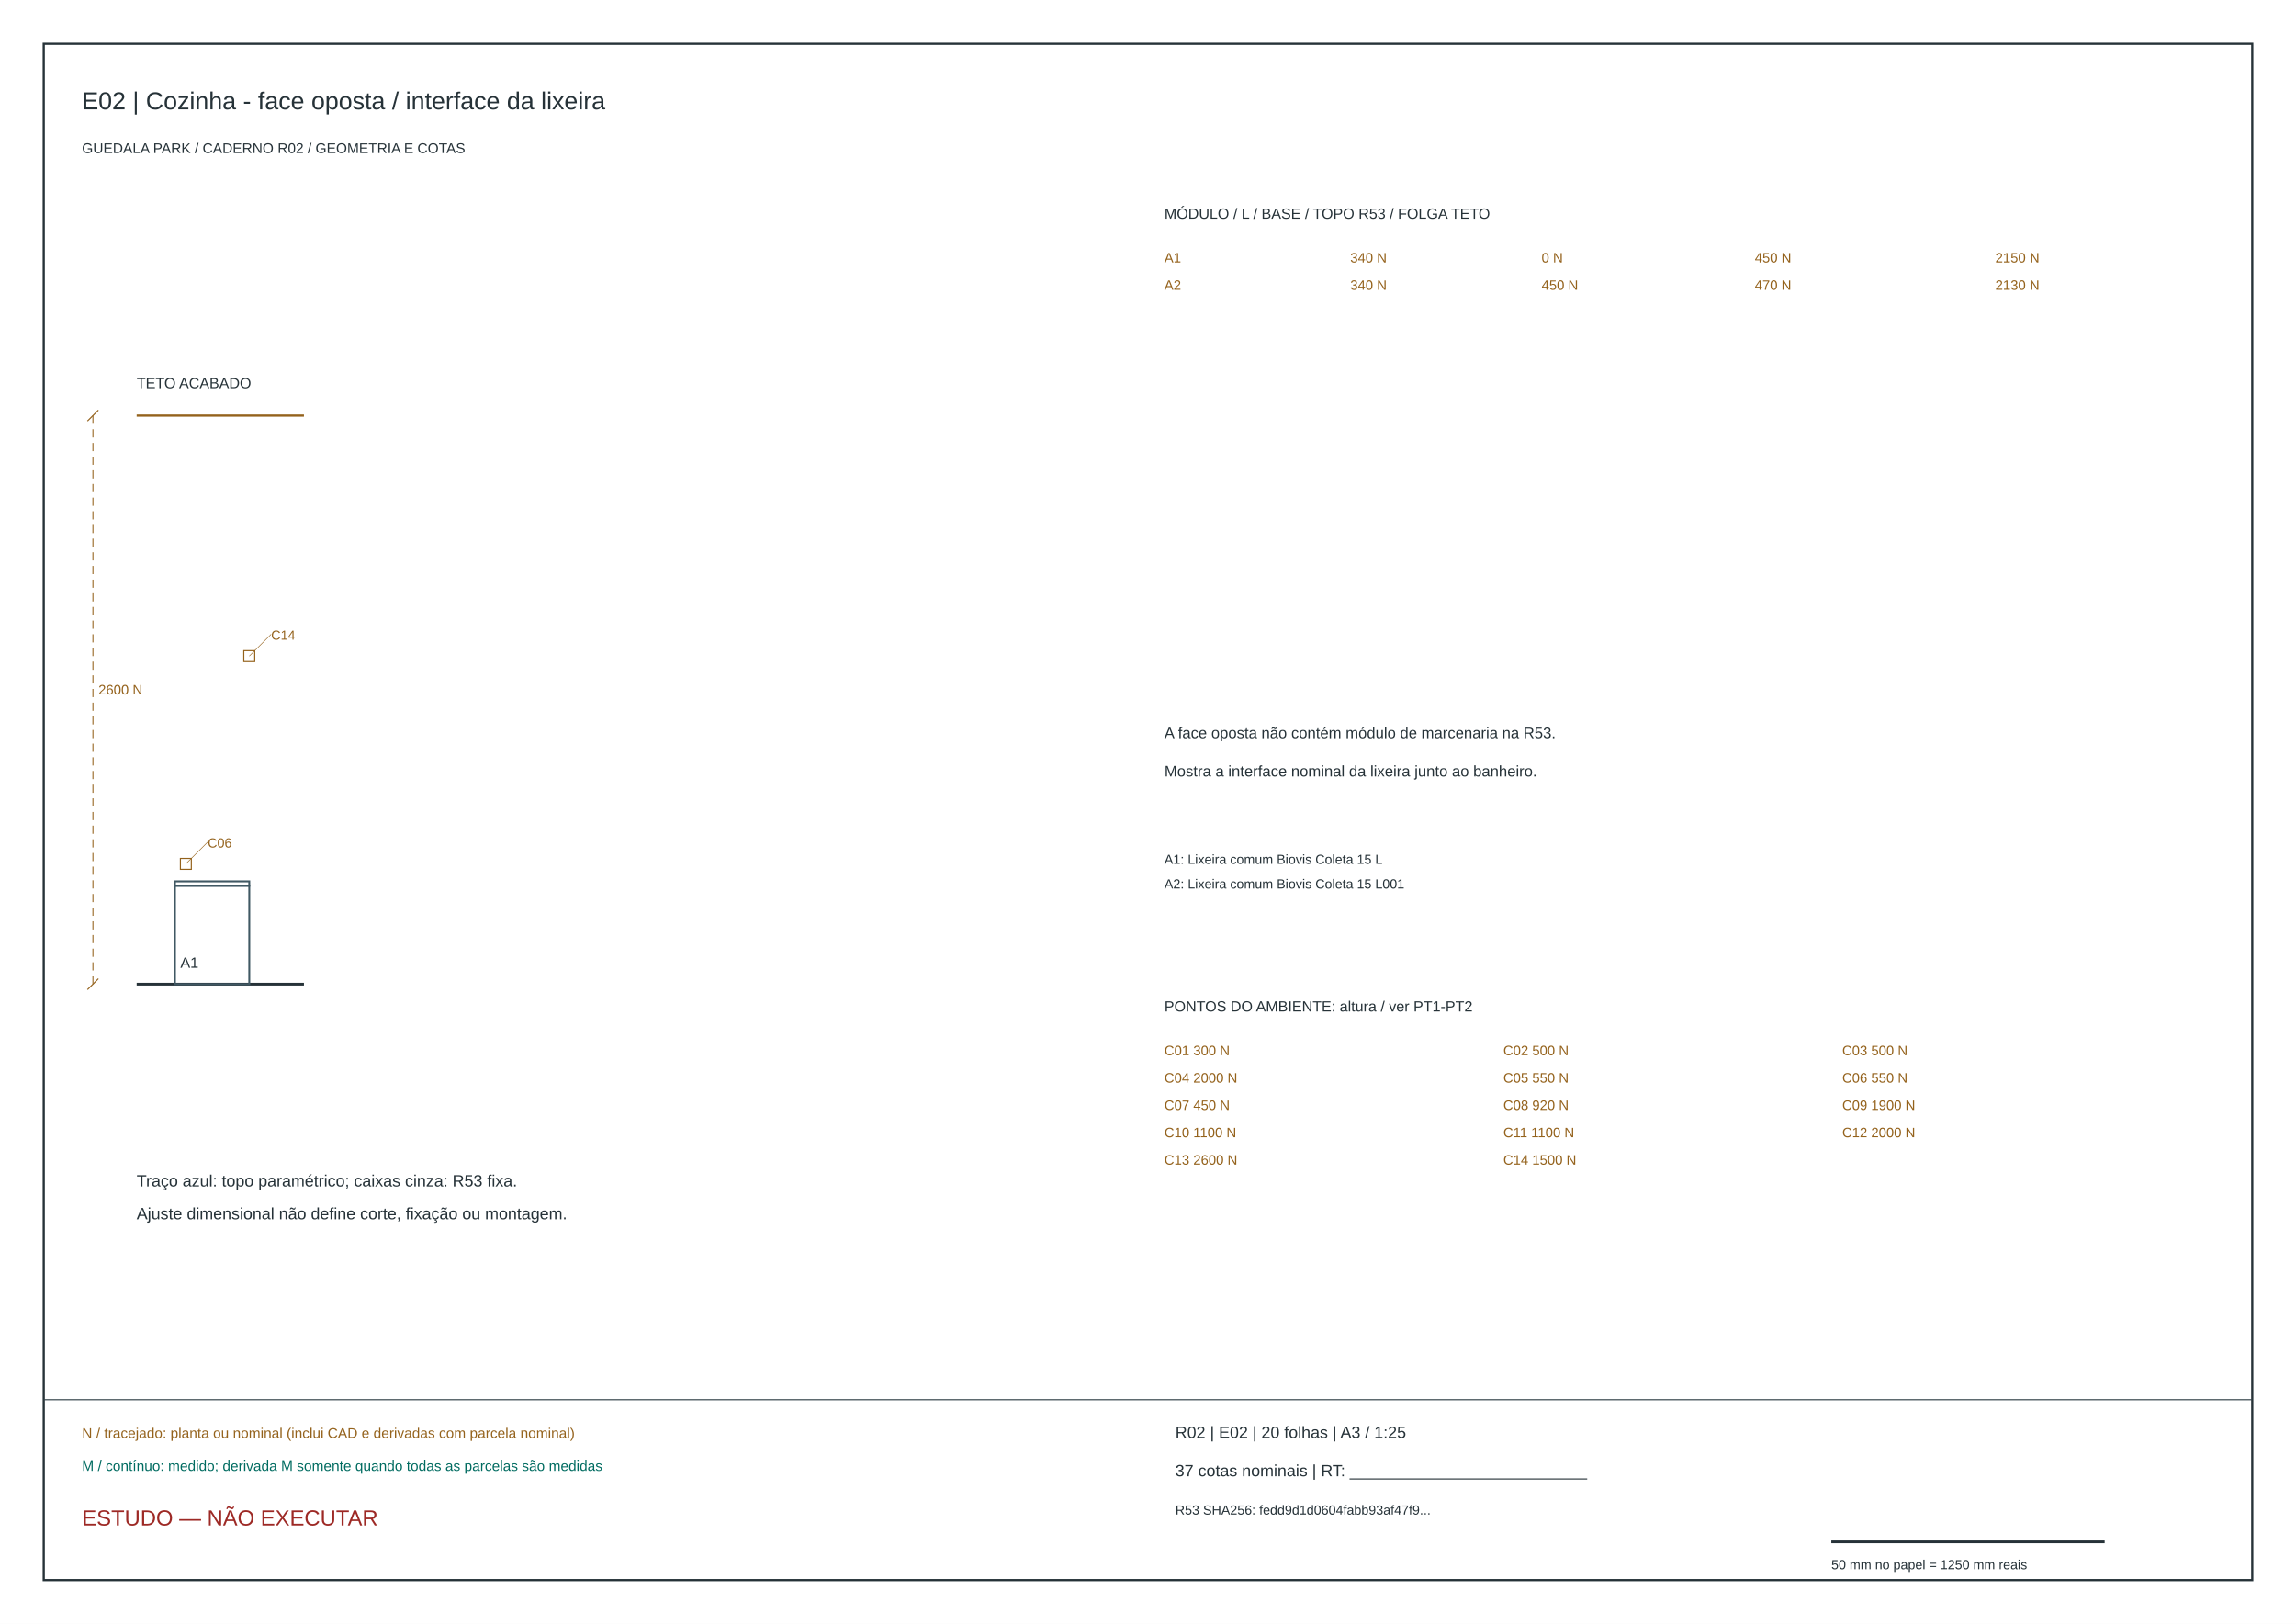
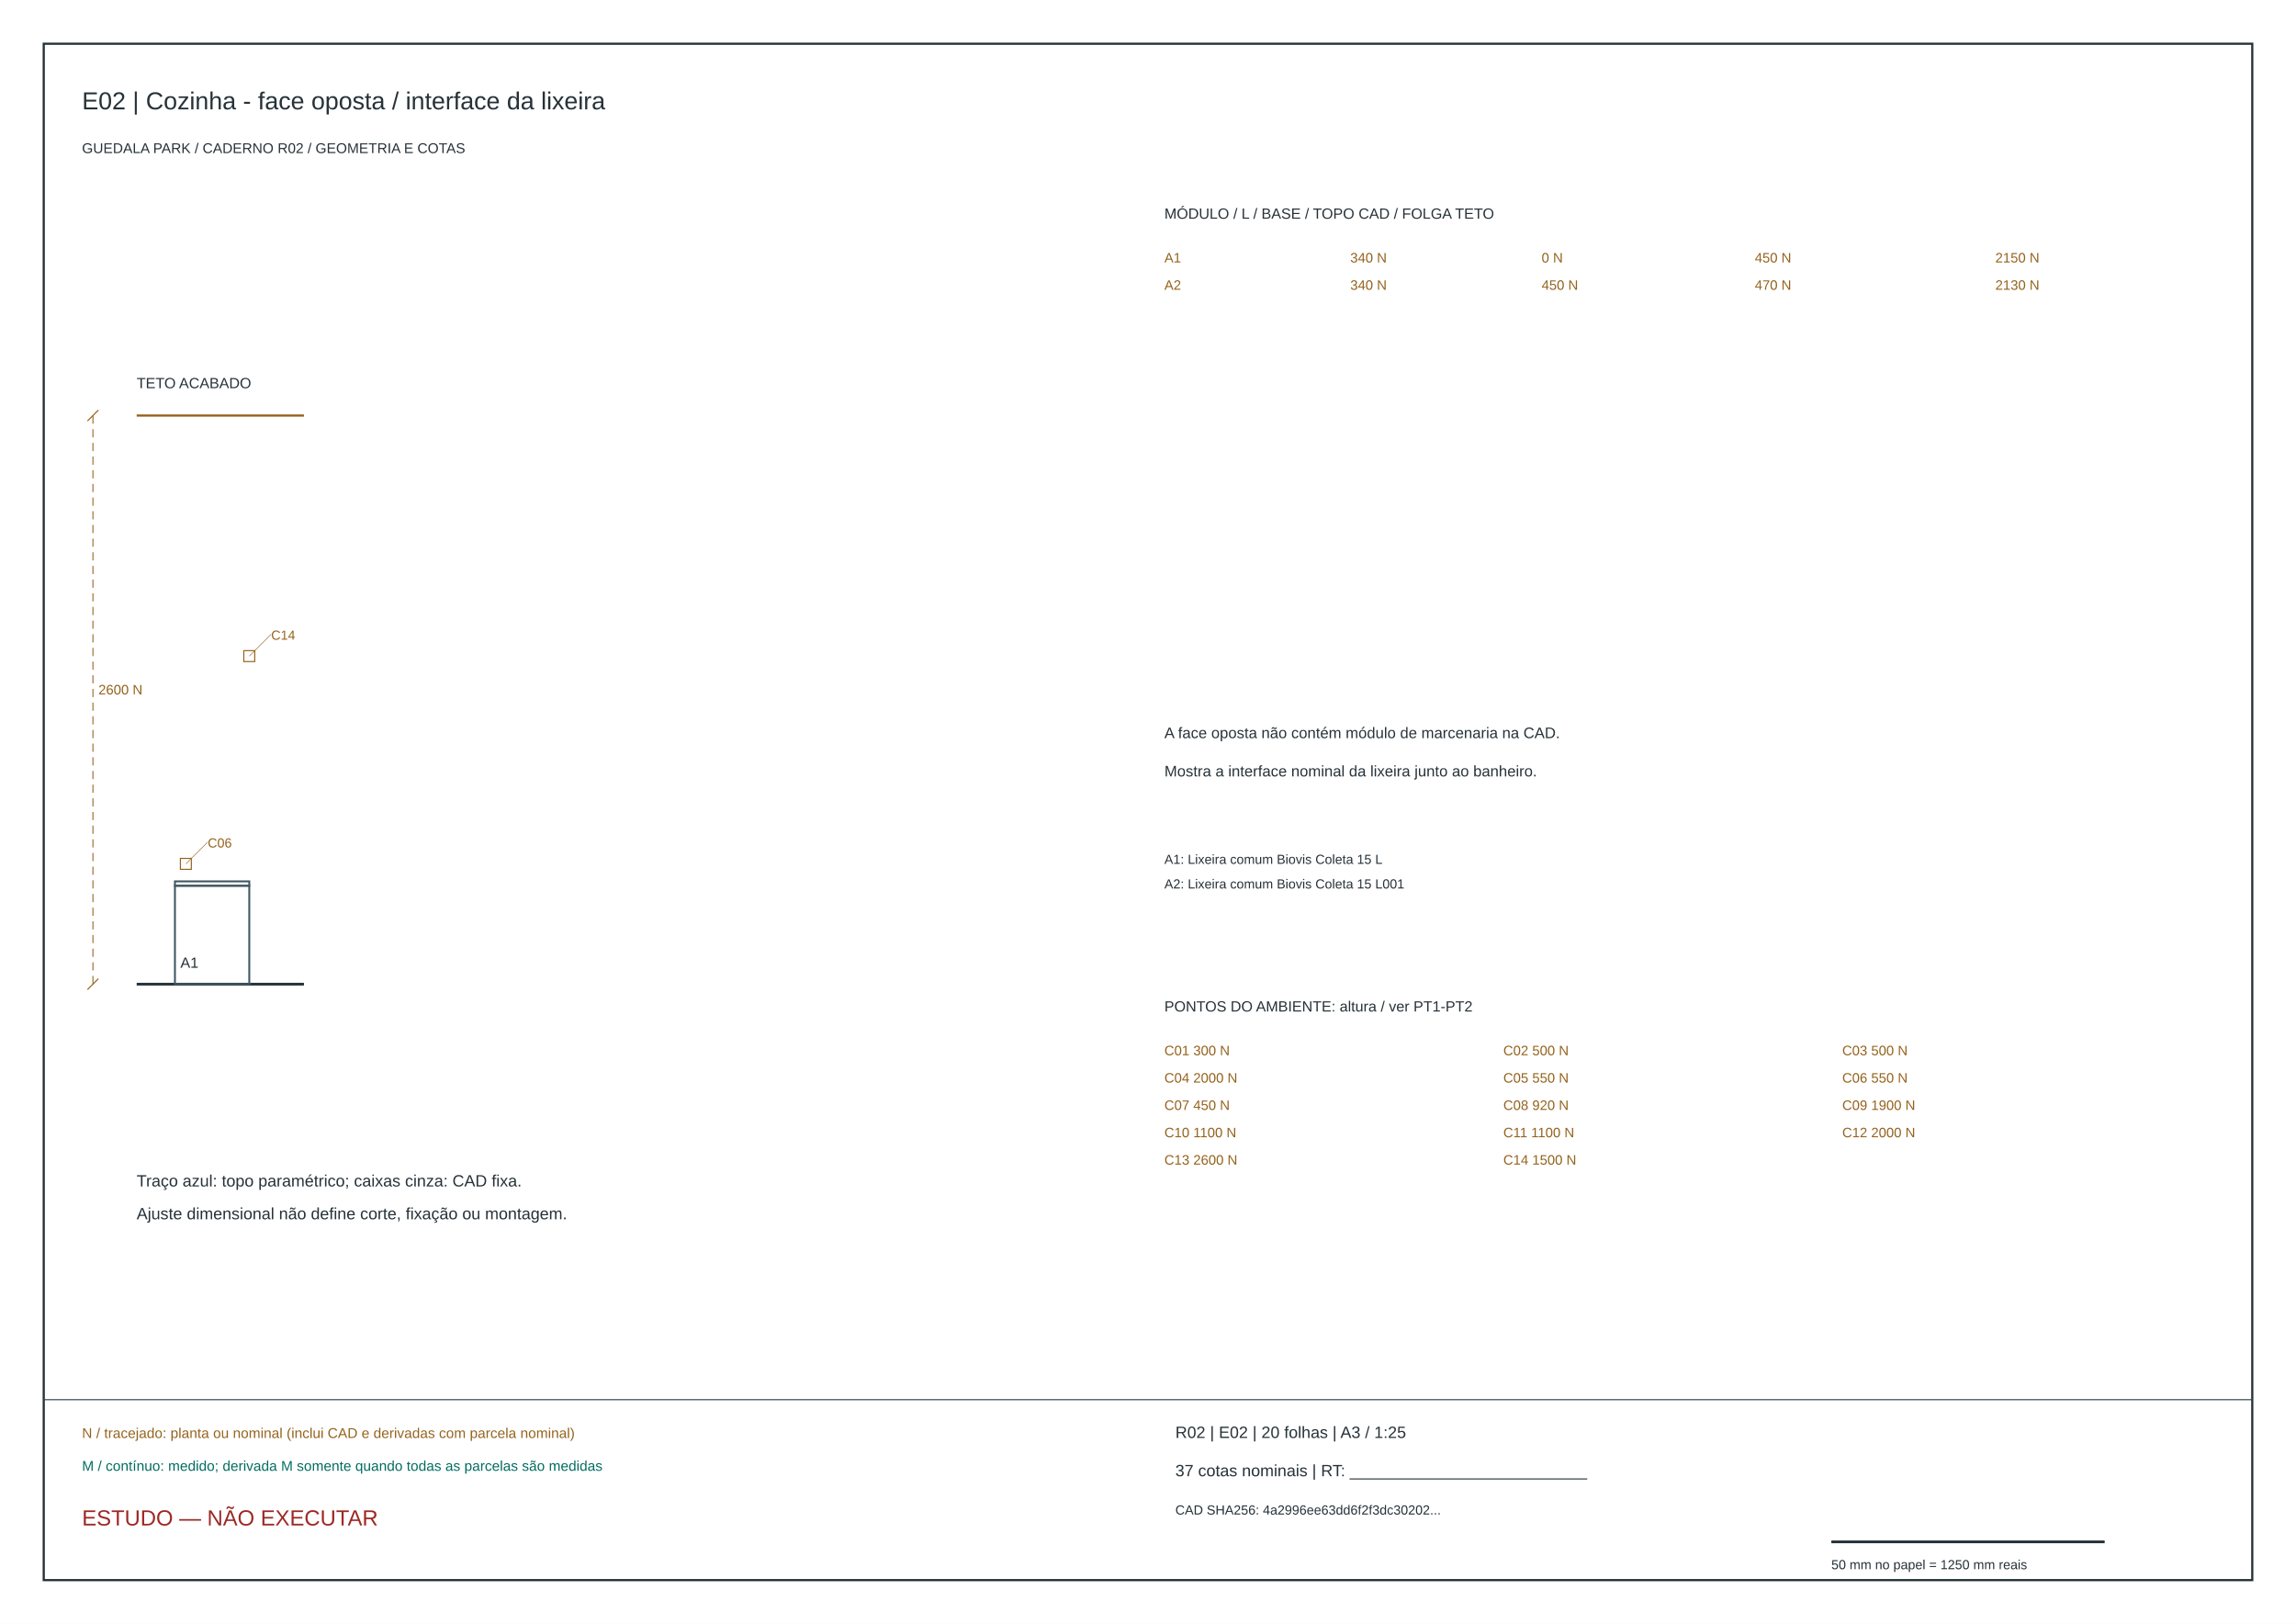
<svg xmlns="http://www.w3.org/2000/svg" width="420mm" height="297mm" viewBox="0 0 420 297">
  <rect width="420" height="297" fill="white" />
  <line x1="25" y1="180" x2="55.6" y2="180" stroke="#263238" stroke-width="0.5" />
  <line x1="25" y1="76.0" x2="55.6" y2="76.0" stroke="#94621c" stroke-width="0.4" />
  <line x1="17" y1="180" x2="17" y2="76.0" stroke="#94621c" stroke-width="0.18" stroke-dasharray="1.5 1" />
  <line x1="16" y1="181" x2="18" y2="179" stroke="#94621c" stroke-width="0.2" />
  <line x1="16" y1="77.0" x2="18" y2="75.0" stroke="#94621c" stroke-width="0.2" />
  <text x="18.0" y="127.0" font-family="Arial, sans-serif" font-size="2.5" fill="#94621c">2600 N</text>
  <text x="25" y="71.0" font-family="Arial, sans-serif" font-size="2.7" fill="#263238">TETO ACABADO</text>
-   <text x="213" y="40" font-family="Arial, sans-serif" font-size="2.7" fill="#263238">MÓDULO / L / BASE / TOPO R53 / FOLGA TETO</text>
+   <text x="213" y="40" font-family="Arial, sans-serif" font-size="2.7" fill="#263238">MÓDULO / L / BASE / TOPO CAD / FOLGA TETO</text>
  <rect x="32.0" y="162.0" width="13.6" height="18.0" stroke="#405863" fill="none" stroke-width="0.35" />
  <text x="33.0" y="177.0" font-family="Arial, sans-serif" font-size="2.7" fill="#263238">A1</text>
  <text x="213" y="48" font-family="Arial, sans-serif" font-size="2.5" fill="#94621c">A1</text>
  <text x="247" y="48" font-family="Arial, sans-serif" font-size="2.5" fill="#94621c">340 N</text>
  <text x="282" y="48" font-family="Arial, sans-serif" font-size="2.5" fill="#94621c">0 N</text>
  <text x="321" y="48" font-family="Arial, sans-serif" font-size="2.5" fill="#94621c">450 N</text>
  <text x="365" y="48" font-family="Arial, sans-serif" font-size="2.5" fill="#94621c">2150 N</text>
  <rect x="32.0" y="161.2" width="13.6" height="0.8" stroke="#405863" fill="none" stroke-width="0.35" />
  <text x="213" y="53" font-family="Arial, sans-serif" font-size="2.5" fill="#94621c">A2</text>
  <text x="247" y="53" font-family="Arial, sans-serif" font-size="2.5" fill="#94621c">340 N</text>
  <text x="282" y="53" font-family="Arial, sans-serif" font-size="2.5" fill="#94621c">450 N</text>
  <text x="321" y="53" font-family="Arial, sans-serif" font-size="2.5" fill="#94621c">470 N</text>
  <text x="365" y="53" font-family="Arial, sans-serif" font-size="2.5" fill="#94621c">2130 N</text>
-   <text x="25" y="217" font-family="Arial, sans-serif" font-size="3" fill="#263238">Traço azul: topo paramétrico; caixas cinza: R53 fixa.</text>
+   <text x="25" y="217" font-family="Arial, sans-serif" font-size="3" fill="#263238">Traço azul: topo paramétrico; caixas cinza: CAD fixa.</text>
  <text x="25" y="223" font-family="Arial, sans-serif" font-size="3" fill="#263238">Ajuste dimensional não define corte, fixação ou montagem.</text>
  <text x="213" y="158.0" font-family="Arial, sans-serif" font-size="2.4" fill="#263238">A1: Lixeira comum Biovis Coleta 15 L</text>
  <text x="213" y="162.5" font-family="Arial, sans-serif" font-size="2.4" fill="#263238">A2: Lixeira comum Biovis Coleta 15 L001</text>
-   <text x="213" y="135" font-family="Arial, sans-serif" font-size="2.8" fill="#263238">A face oposta não contém módulo de marcenaria na R53.</text>
+   <text x="213" y="135" font-family="Arial, sans-serif" font-size="2.8" fill="#263238">A face oposta não contém módulo de marcenaria na CAD.</text>
  <text x="213" y="142" font-family="Arial, sans-serif" font-size="2.8" fill="#263238">Mostra a interface nominal da lixeira junto ao banheiro.</text>
  <text x="213" y="185" font-family="Arial, sans-serif" font-size="2.7" fill="#263238">PONTOS DO AMBIENTE: altura / ver PT1-PT2</text>
  <text x="213" y="193" font-family="Arial, sans-serif" font-size="2.5" fill="#94621c">C01 300 N</text>
  <text x="275" y="193" font-family="Arial, sans-serif" font-size="2.5" fill="#94621c">C02 500 N</text>
  <text x="337" y="193" font-family="Arial, sans-serif" font-size="2.5" fill="#94621c">C03 500 N</text>
  <text x="213" y="198" font-family="Arial, sans-serif" font-size="2.5" fill="#94621c">C04 2000 N</text>
  <text x="275" y="198" font-family="Arial, sans-serif" font-size="2.5" fill="#94621c">C05 550 N</text>
  <text x="337" y="198" font-family="Arial, sans-serif" font-size="2.5" fill="#94621c">C06 550 N</text>
  <rect x="33.0" y="157.0" width="2" height="2" stroke="#94621c" fill="#ffffff" stroke-width="0.2" />
  <line x1="34.0" y1="158.0" x2="38.0" y2="154.0" stroke="#94621c" stroke-width="0.1" />
  <text x="38.0" y="155.0" font-family="Arial, sans-serif" font-size="2.4" fill="#94621c">C06</text>
  <text x="213" y="203" font-family="Arial, sans-serif" font-size="2.5" fill="#94621c">C07 450 N</text>
  <text x="275" y="203" font-family="Arial, sans-serif" font-size="2.5" fill="#94621c">C08 920 N</text>
  <text x="337" y="203" font-family="Arial, sans-serif" font-size="2.5" fill="#94621c">C09 1900 N</text>
  <text x="213" y="208" font-family="Arial, sans-serif" font-size="2.5" fill="#94621c">C10 1100 N</text>
  <text x="275" y="208" font-family="Arial, sans-serif" font-size="2.5" fill="#94621c">C11 1100 N</text>
  <text x="337" y="208" font-family="Arial, sans-serif" font-size="2.5" fill="#94621c">C12 2000 N</text>
  <text x="213" y="213" font-family="Arial, sans-serif" font-size="2.5" fill="#94621c">C13 2600 N</text>
  <text x="275" y="213" font-family="Arial, sans-serif" font-size="2.5" fill="#94621c">C14 1500 N</text>
  <rect x="44.6" y="119.0" width="2" height="2" stroke="#94621c" fill="#ffffff" stroke-width="0.2" />
  <line x1="45.6" y1="120.0" x2="49.6" y2="116.0" stroke="#94621c" stroke-width="0.1" />
  <text x="49.6" y="117.0" font-family="Arial, sans-serif" font-size="2.4" fill="#94621c">C14</text>
  <rect x="8" y="8" width="404" height="281" stroke="#263238" fill="none" stroke-width="0.4" />
  <text x="15" y="20" font-family="Arial, sans-serif" font-size="4.5" fill="#263238">E02 | Cozinha - face oposta / interface da lixeira</text>
  <text x="15" y="28" font-family="Arial, sans-serif" font-size="2.6" fill="#263238">GUEDALA PARK  /  CADERNO R02  /  GEOMETRIA E COTAS</text>
  <line x1="8" y1="256" x2="412" y2="256" stroke="#34434a" stroke-width="0.2" />
  <text x="15" y="263" font-family="Arial, sans-serif" font-size="2.6" fill="#94621c">N / tracejado: planta ou nominal (inclui CAD e derivadas com parcela nominal)</text>
  <text x="15" y="269" font-family="Arial, sans-serif" font-size="2.6" fill="#006b60">M / contínuo: medido; derivada M somente quando todas as parcelas são medidas</text>
  <text x="15" y="279" font-family="Arial, sans-serif" font-size="4" fill="#9d2925">ESTUDO — NÃO EXECUTAR</text>
  <text x="215" y="263" font-family="Arial, sans-serif" font-size="3" fill="#263238">R02 | E02 | 20 folhas | A3 / 1:25</text>
  <text x="215" y="270" font-family="Arial, sans-serif" font-size="3" fill="#263238">37 cotas nominais | RT: __________________________</text>
-   <text x="215" y="277" font-family="Arial, sans-serif" font-size="2.4" fill="#263238">R53 SHA256: fedd9d1d0604fabb93af47f9...</text>
+   <text x="215" y="277" font-family="Arial, sans-serif" font-size="2.4" fill="#263238">CAD SHA256: 4a2996ee63dd6f2f3dc30202...</text>
  <line x1="335" y1="282" x2="385" y2="282" stroke="#263238" stroke-width="0.5" />
  <text x="335" y="287" font-family="Arial, sans-serif" font-size="2.4" fill="#263238">50 mm no papel = 1250 mm reais</text>
</svg>
